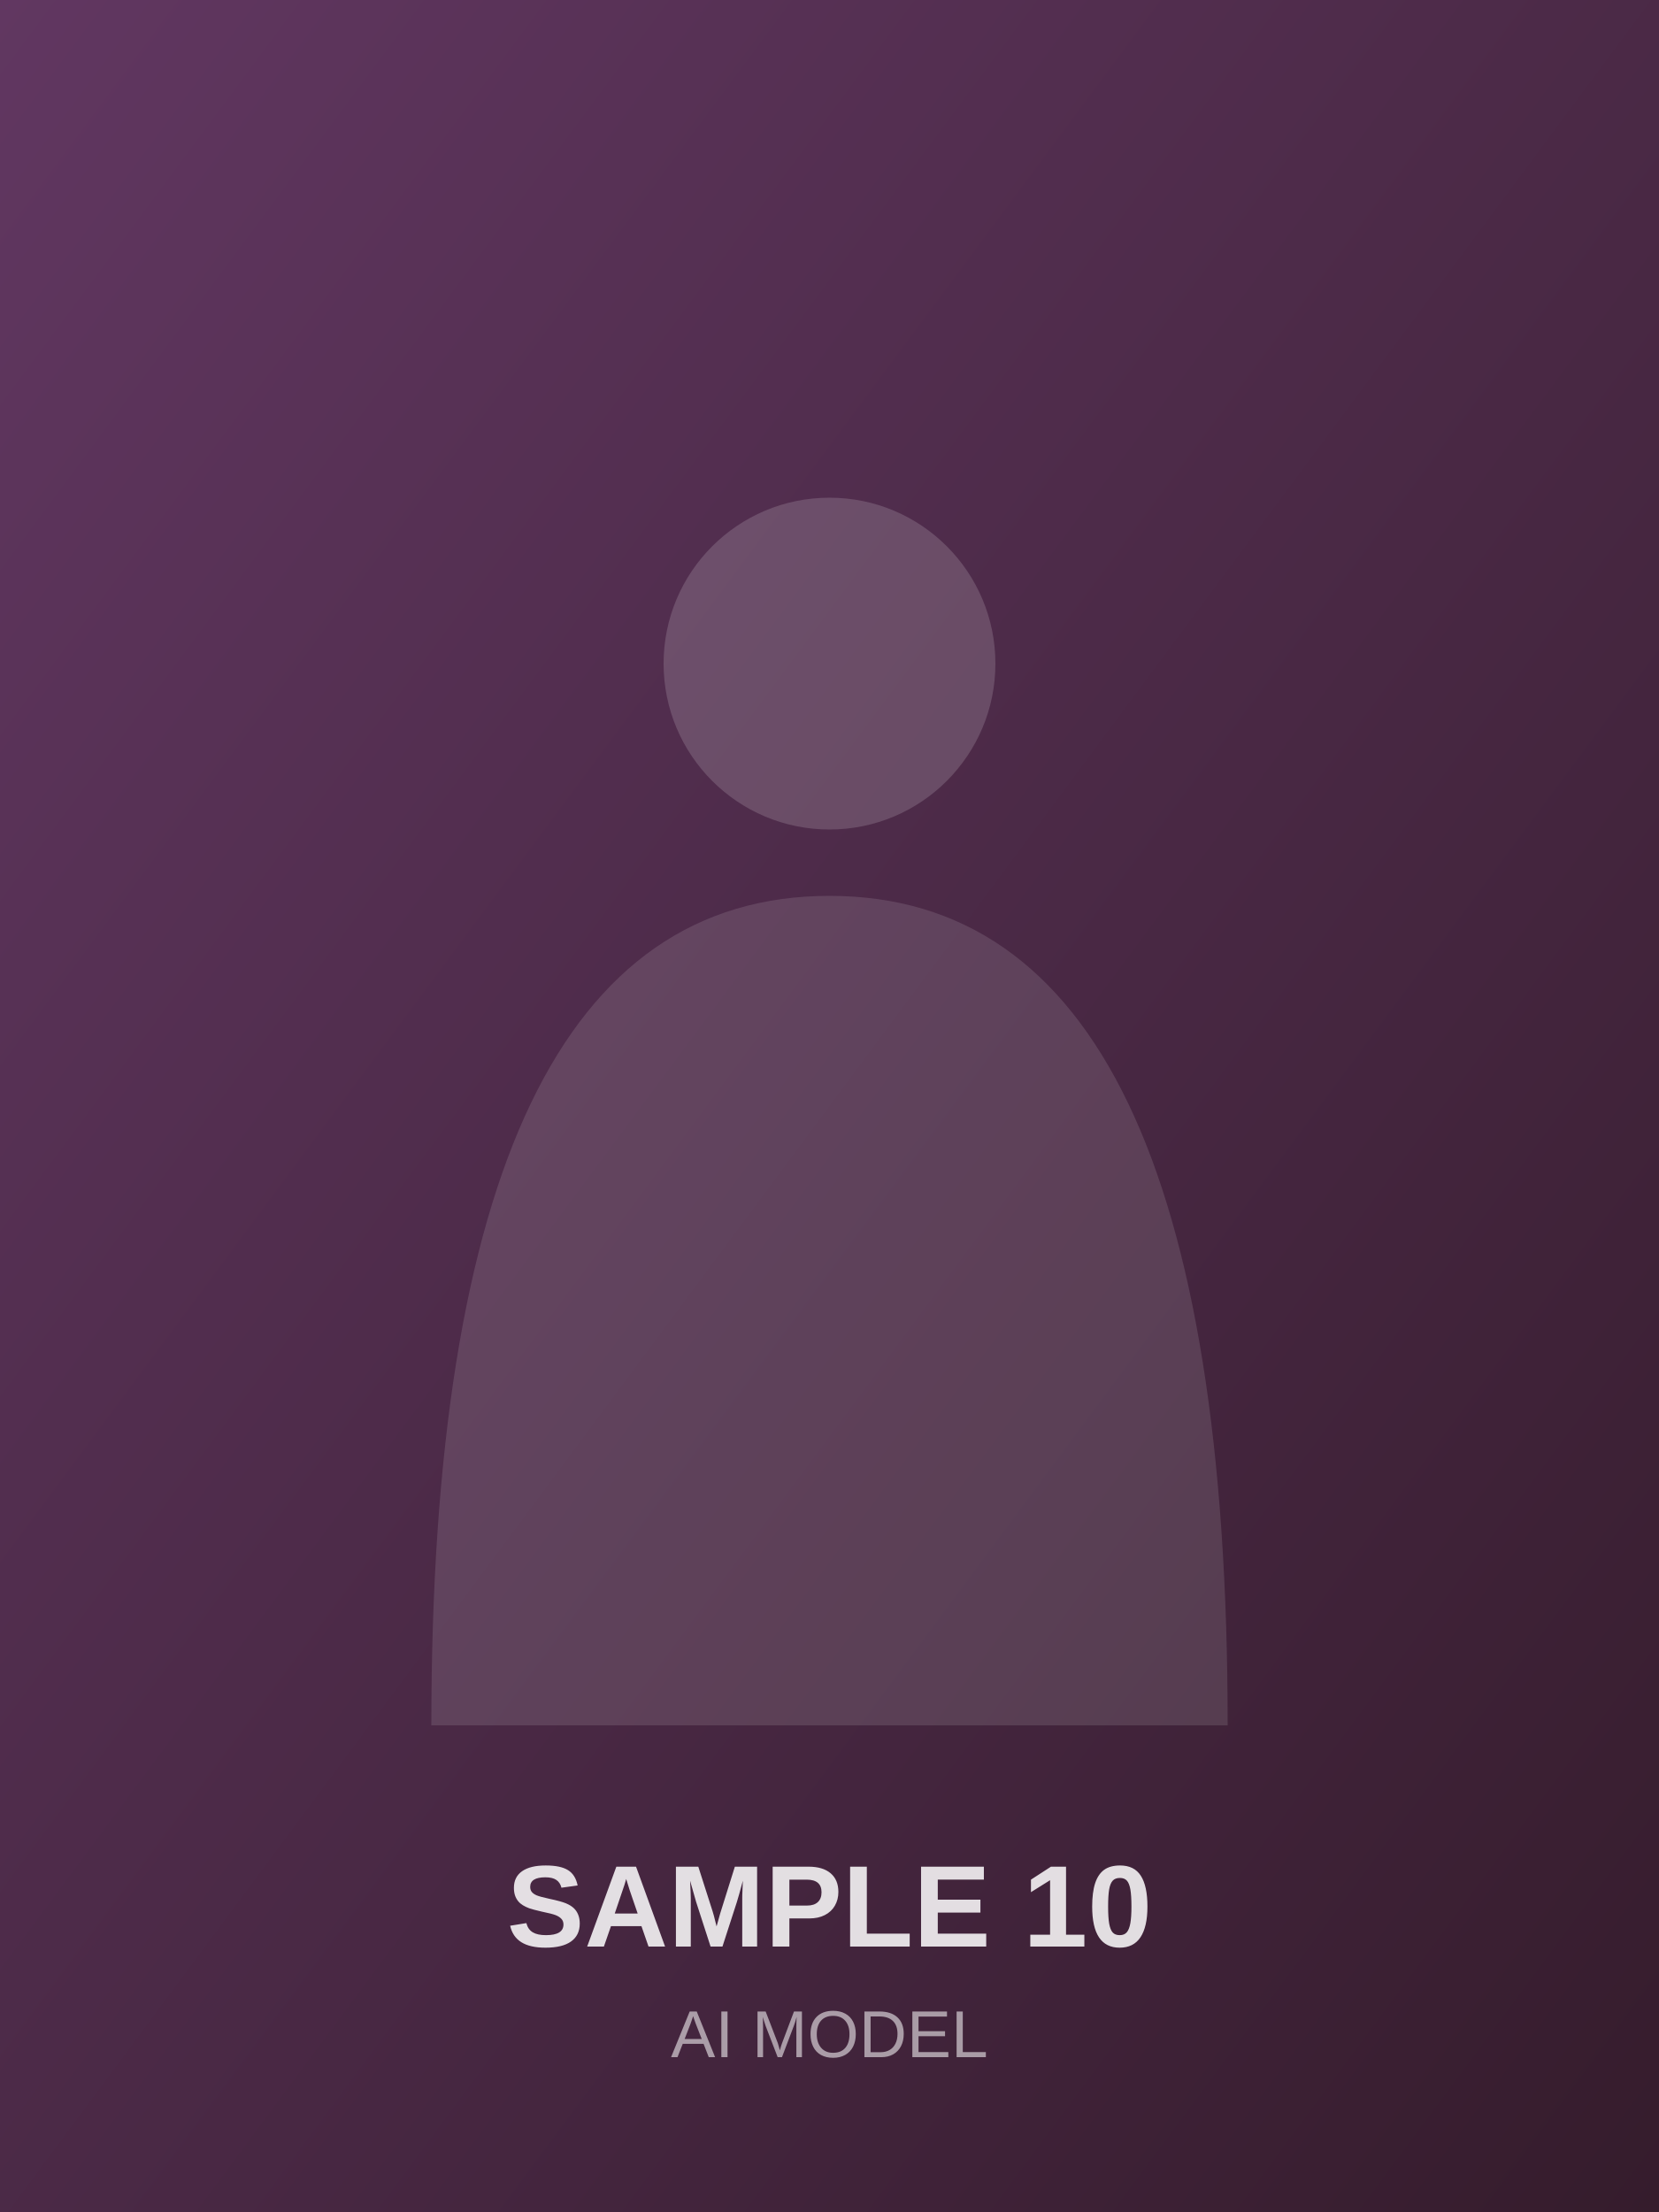
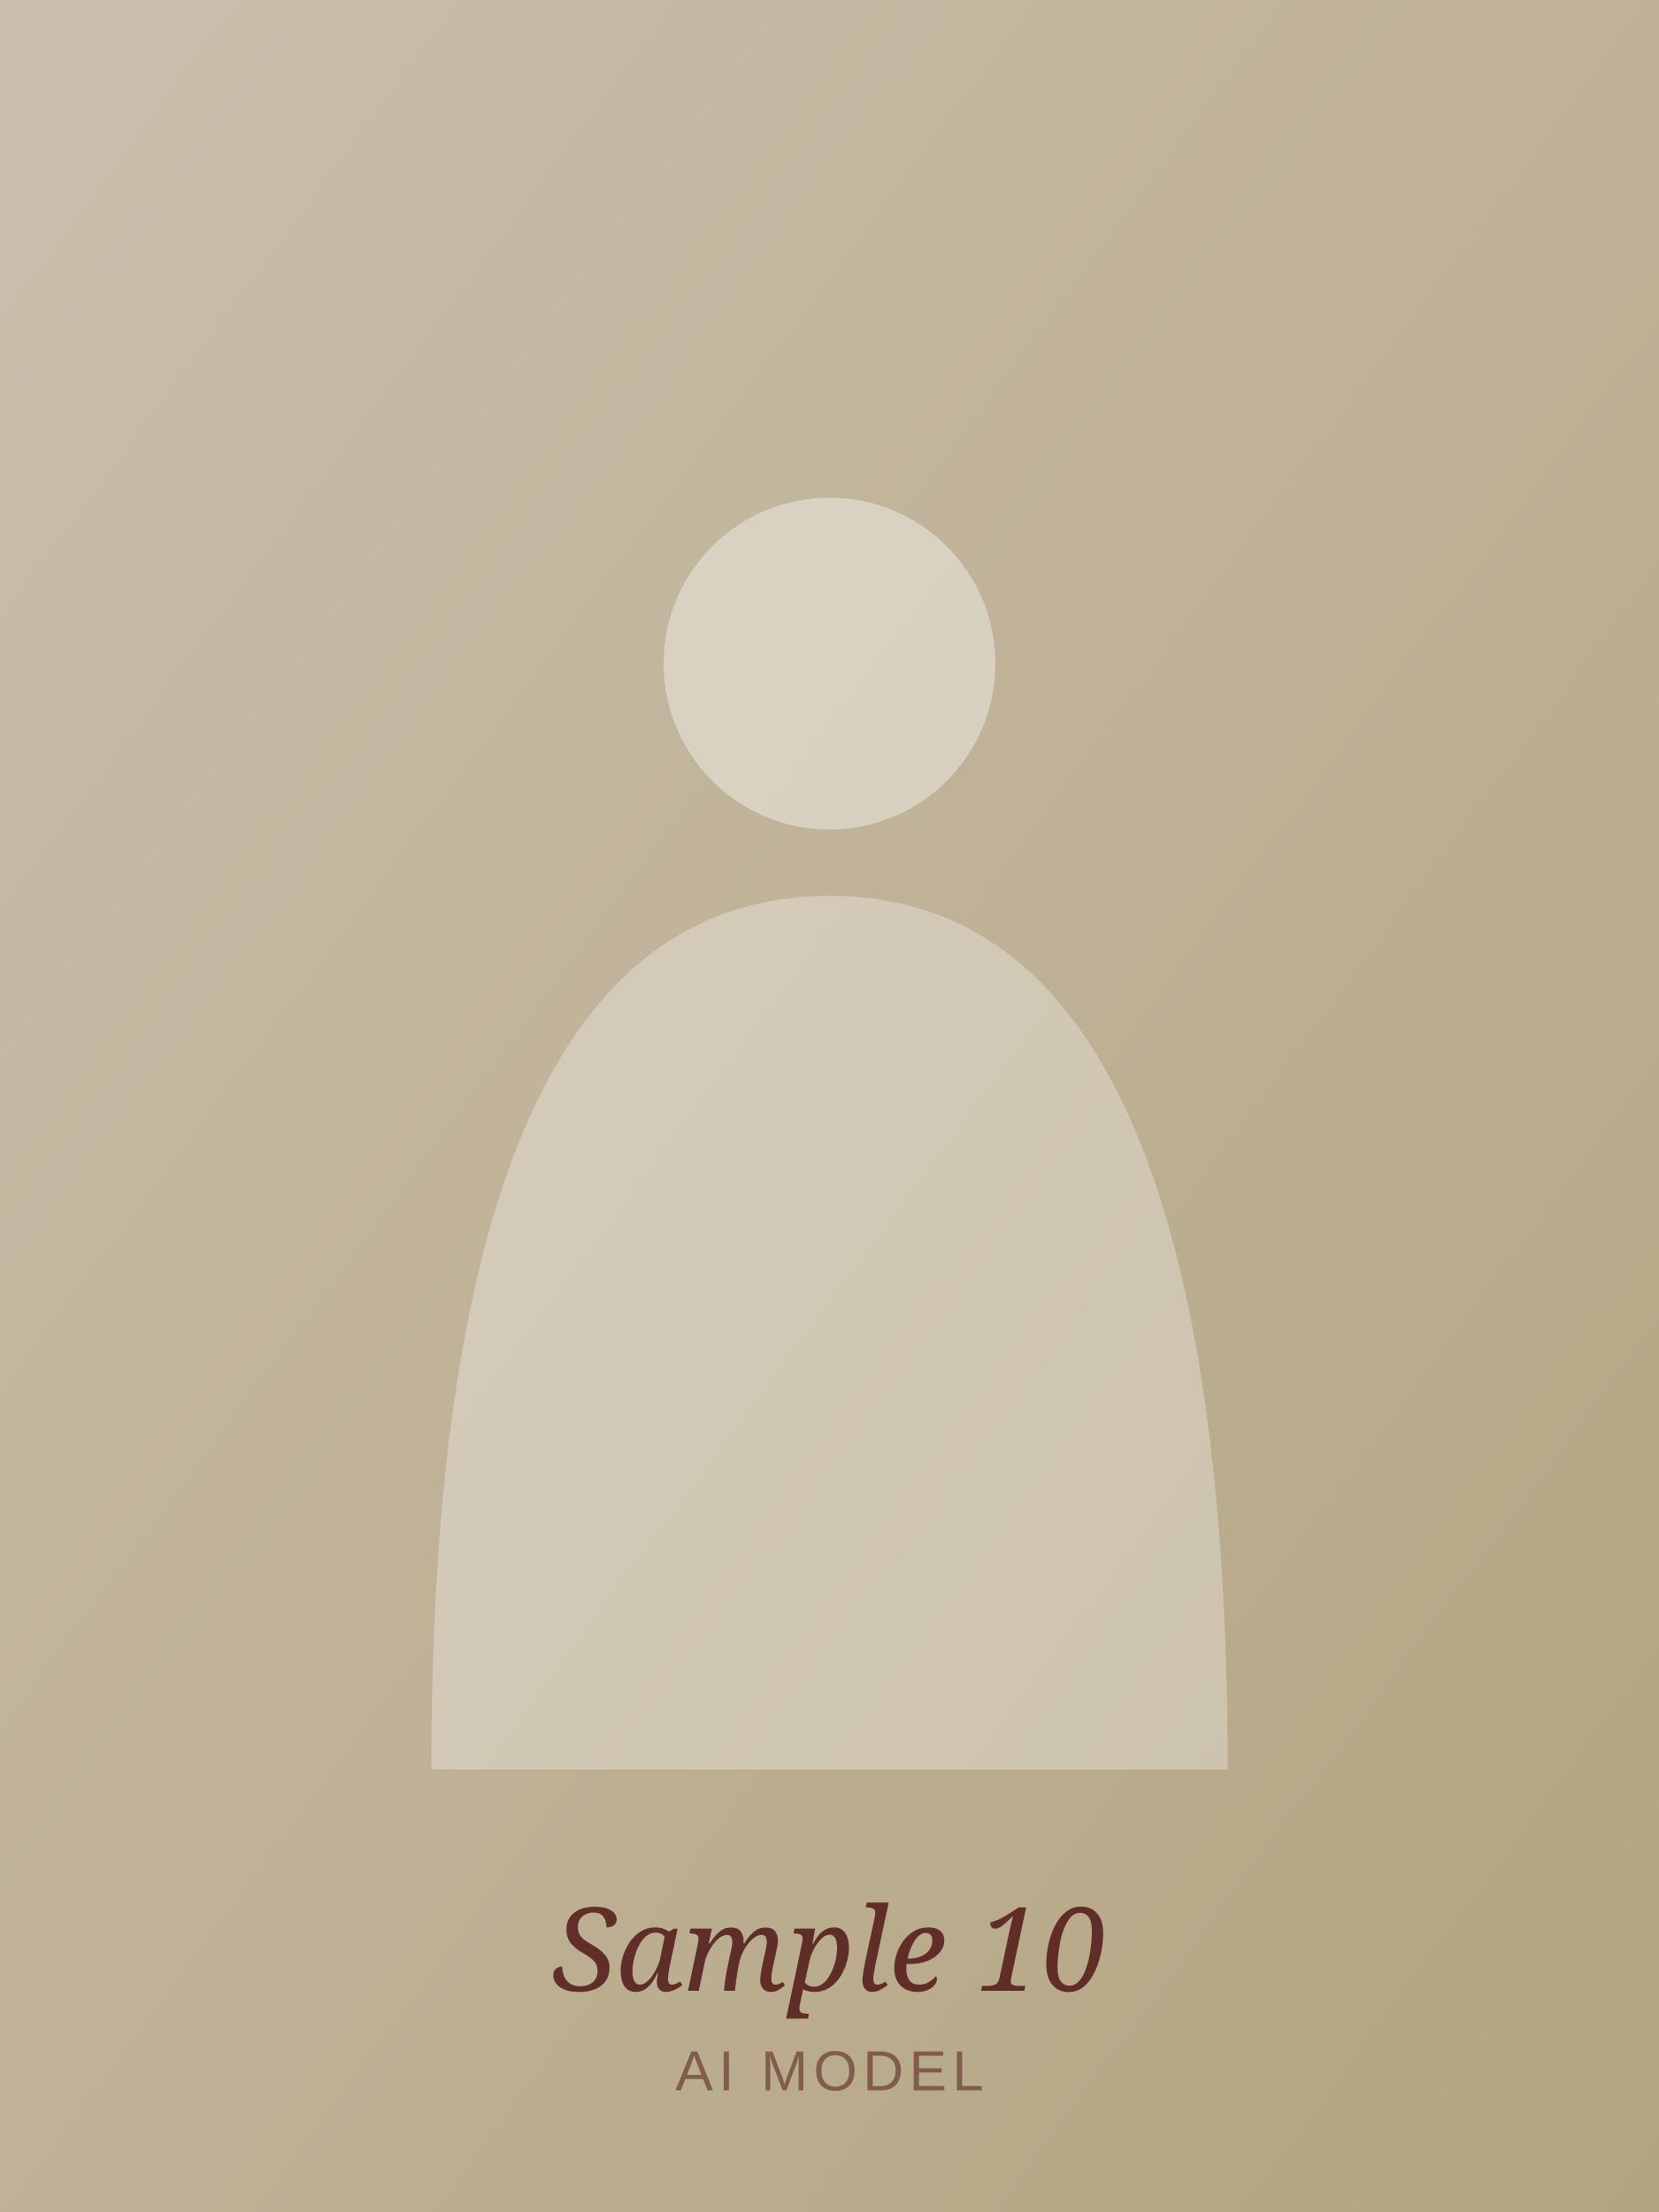
<svg xmlns="http://www.w3.org/2000/svg" viewBox="0 0 600 800" width="600" height="800">
  <defs>
    <linearGradient id="g" x1="0" y1="0" x2="1" y2="1">
-       <stop offset="0" stop-color="#613761" />
-       <stop offset="1" stop-color="#351c2c" />
+       <stop offset="0" stop-color="#cbbfae" />
+       <stop offset="1" stop-color="#b2a47f" />
    </linearGradient>
  </defs>
  <rect width="600" height="800" fill="url(#g)" />
-   <circle cx="300.0" cy="240.0" r="60.0" fill="#ffffff" fill-opacity=".16" />
-   <path d="M156.0 624.0 Q156.0 324.0 300.0 324.0 Q444.0 324.0 444.0 624.0 Z" fill="#ffffff" fill-opacity=".12" />
-   <text x="50%" y="704.0" text-anchor="middle" font-family="Arial, sans-serif" font-size="42" font-weight="700" fill="#fff" fill-opacity=".85">SAMPLE 10</text>
-   <text x="50%" y="744.0" text-anchor="middle" font-family="Arial, sans-serif" font-size="24.0" fill="#fff" fill-opacity=".55">AI MODEL</text>
+   <circle cx="300.0" cy="240.0" r="60.0" fill="#fff" fill-opacity=".38" />
+   <path d="M156.0 640.0 Q156.0 324.0 300.0 324.0 Q444.0 324.0 444.0 640.0 Z" fill="#fff" fill-opacity=".30" />
+   <text x="50%" y="720.0" text-anchor="middle" font-family="Georgia, serif" font-style="italic" font-size="42" fill="#4a0e0e" fill-opacity=".8">Sample 10</text>
+   <text x="50%" y="756.0" text-anchor="middle" font-family="Arial, sans-serif" font-size="20.4" letter-spacing="2" fill="#4a0e0e" fill-opacity=".5">AI MODEL</text>
</svg>
